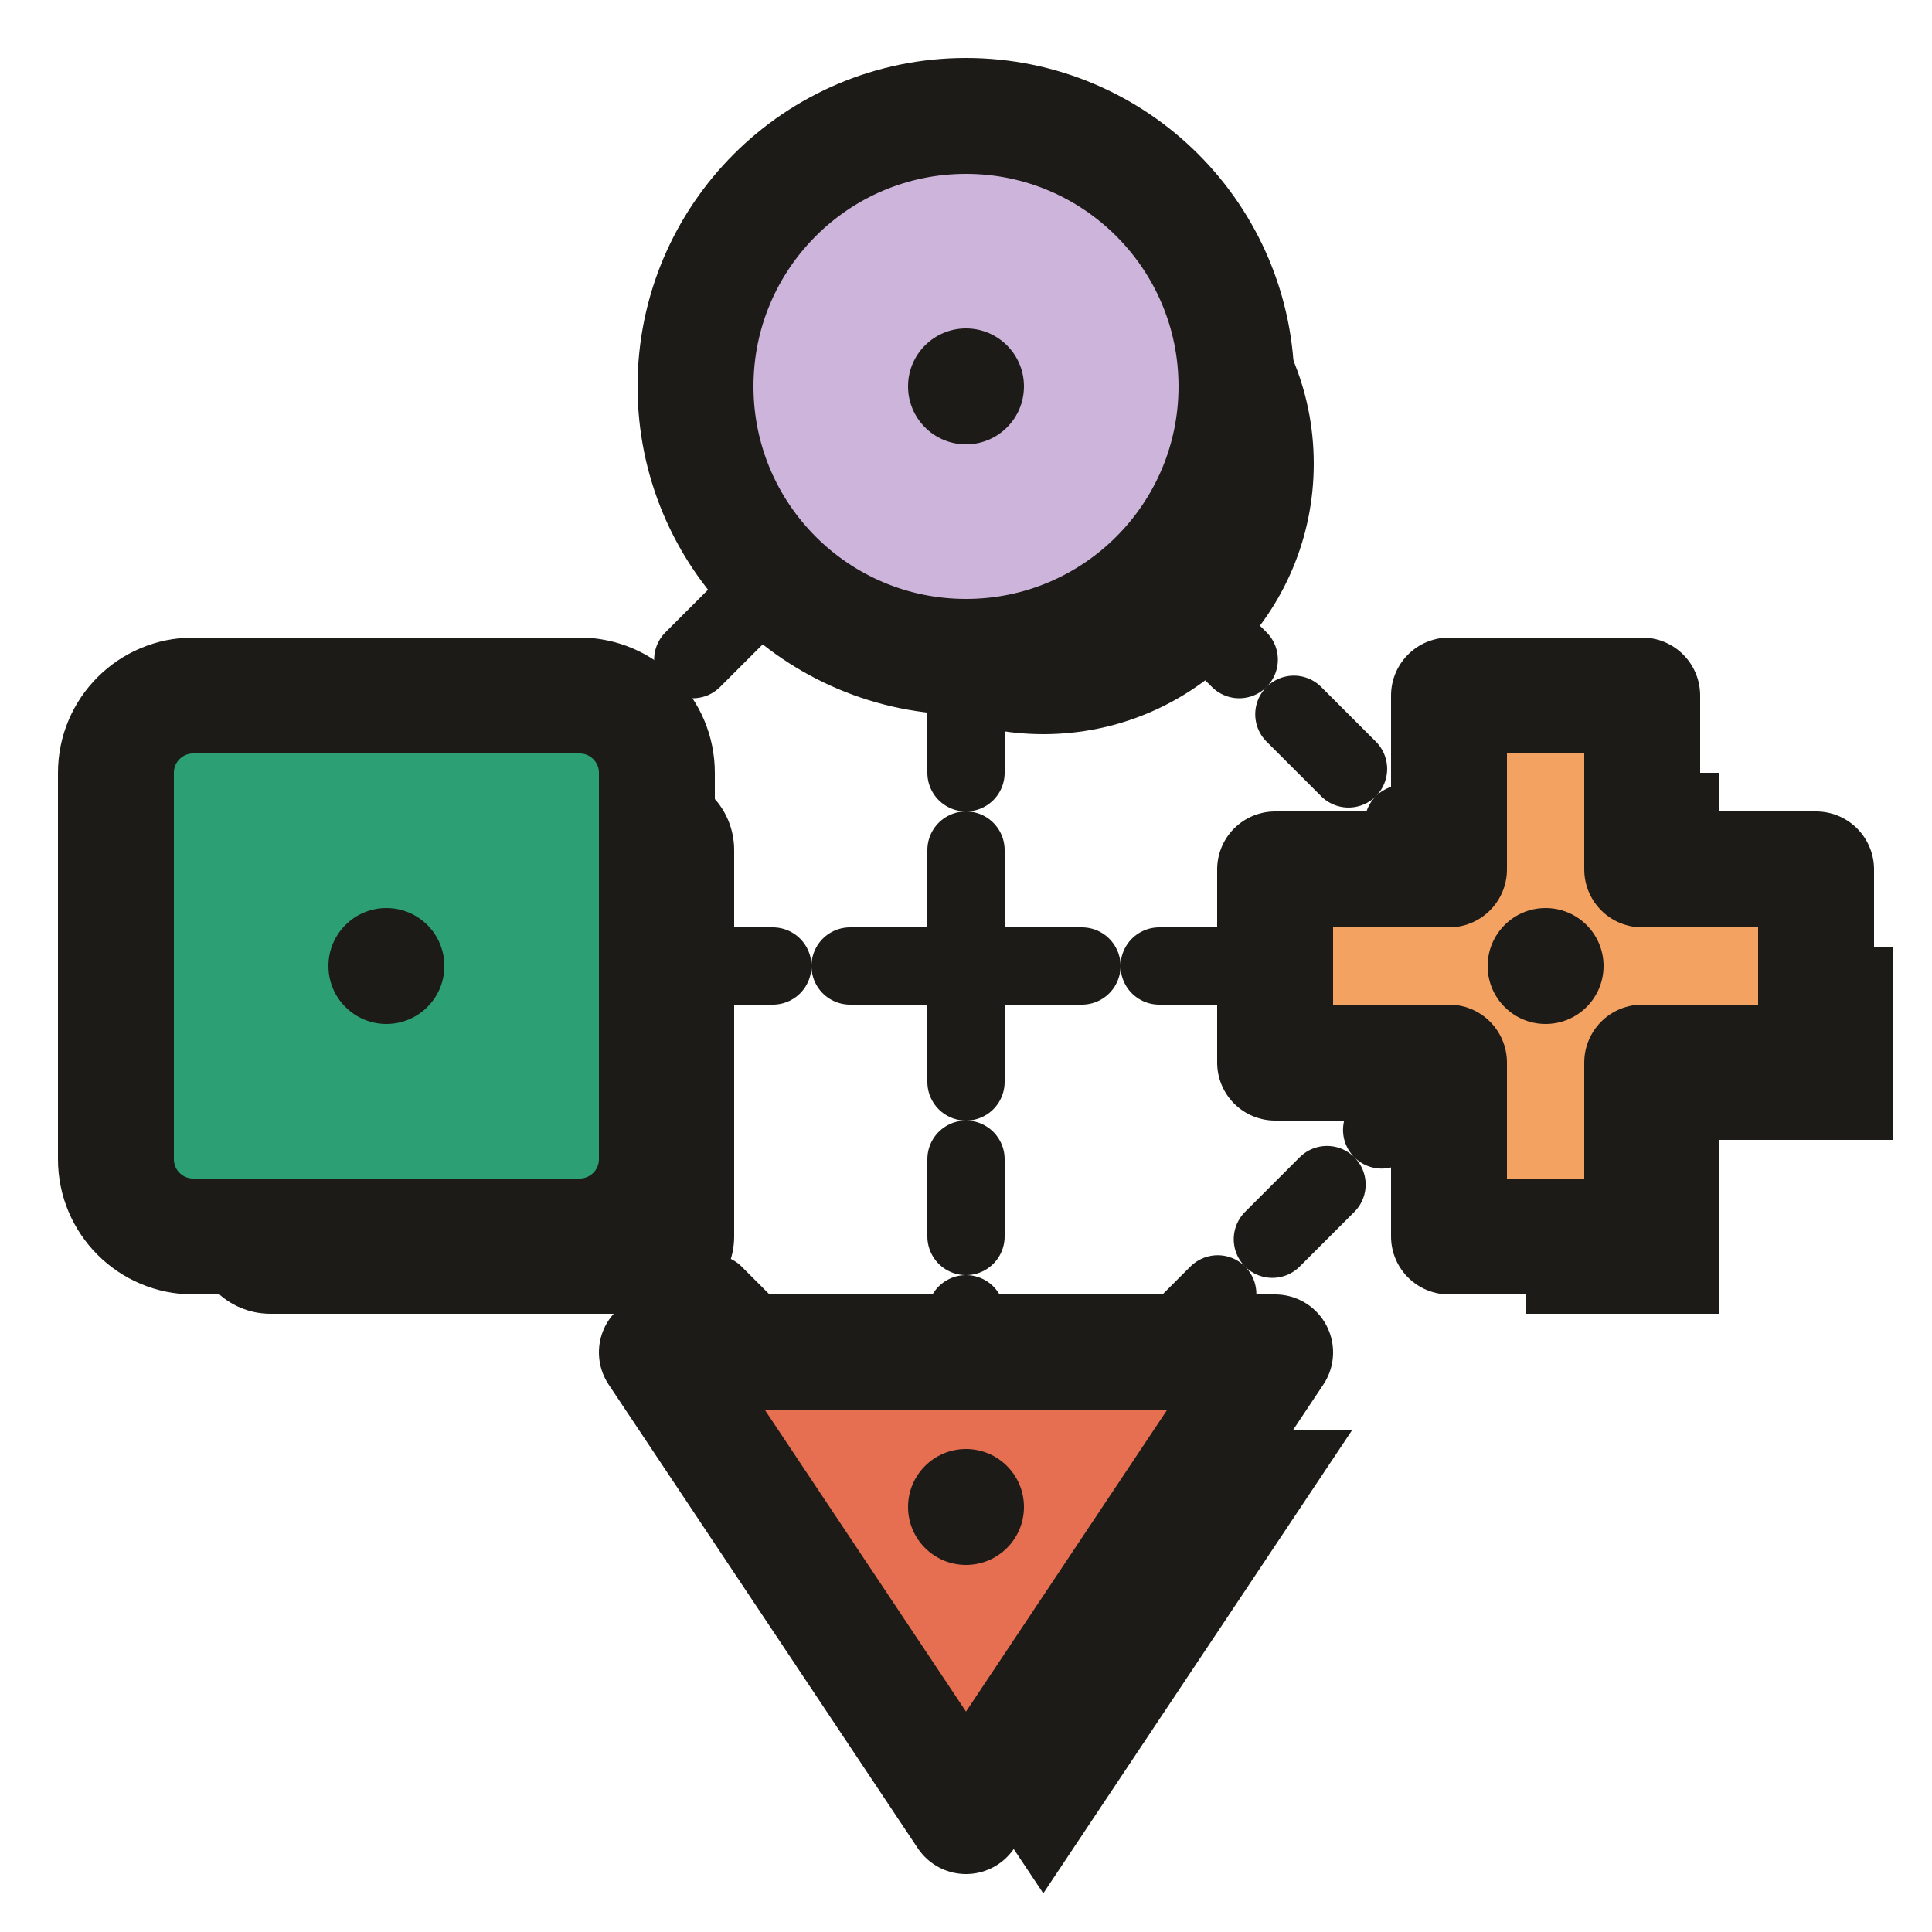
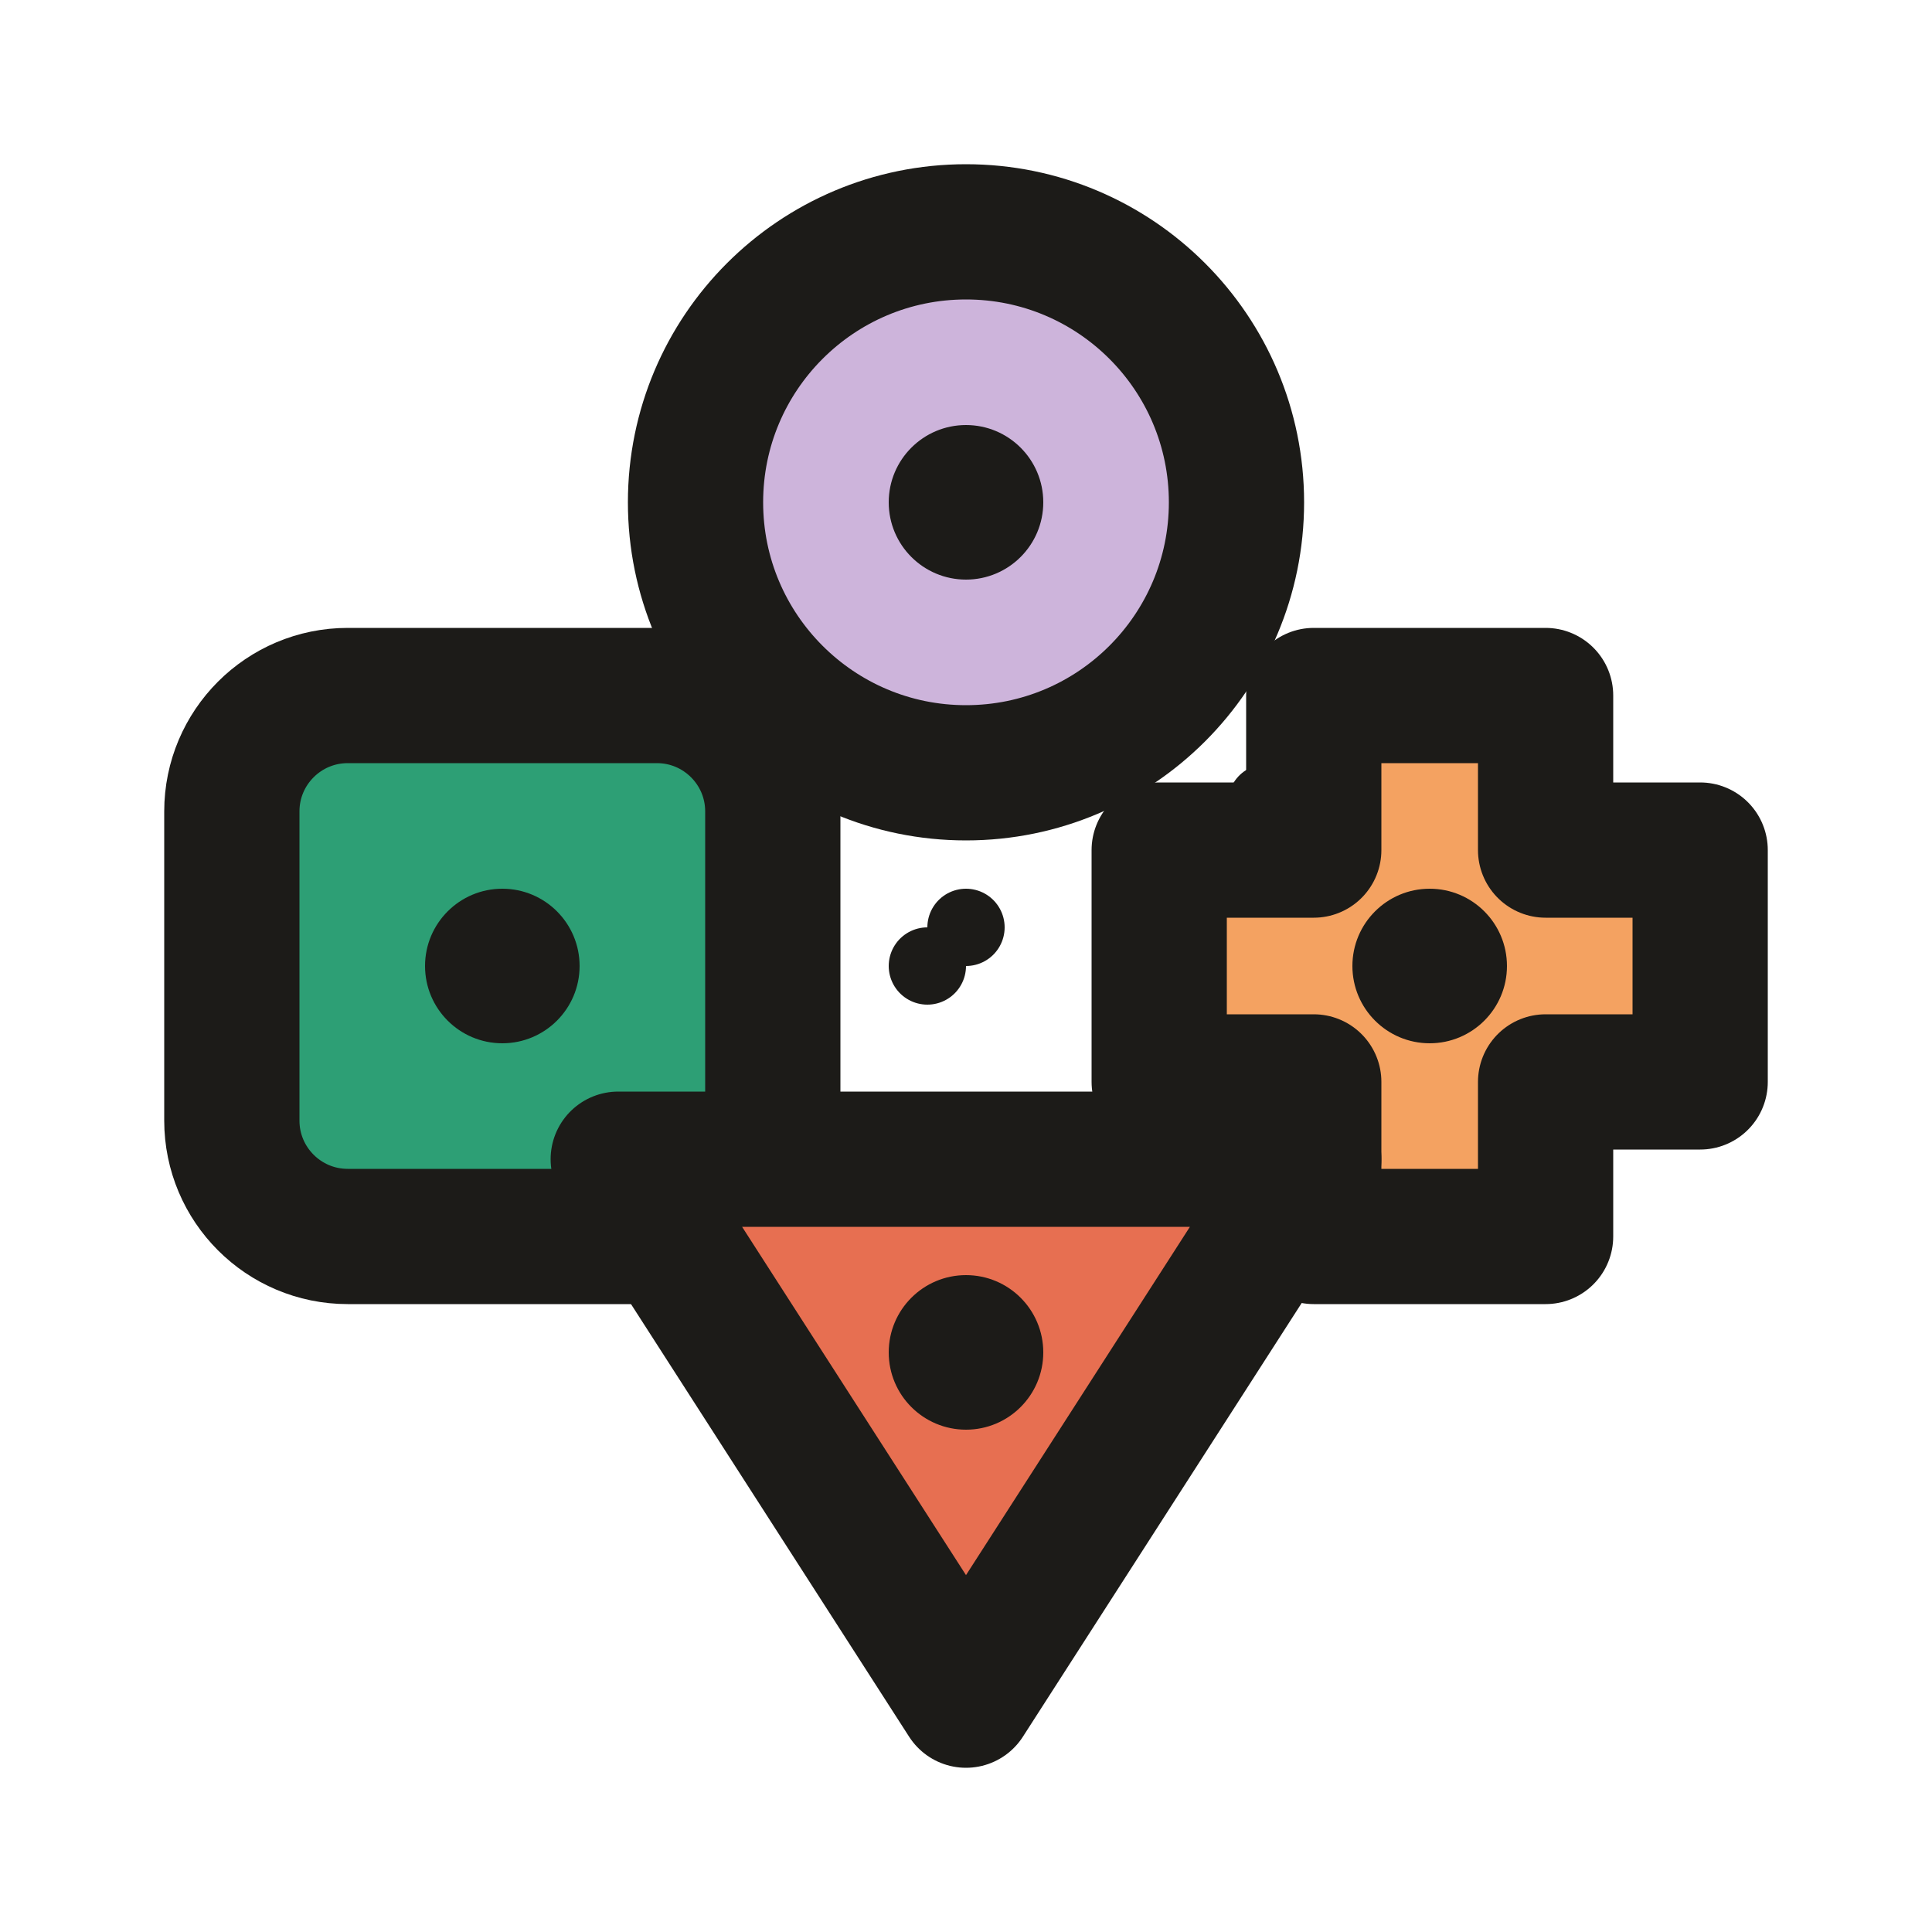
- <svg xmlns="http://www.w3.org/2000/svg" viewBox="0 0 100 100">
-   <g stroke="#1c1b18" stroke-width="4" stroke-dasharray="4, 4" stroke-linecap="round">
-     <line x1="50" y1="20" x2="20" y2="50" />
-     <line x1="50" y1="20" x2="80" y2="50" />
-     <line x1="20" y1="50" x2="50" y2="80" />
-     <line x1="80" y1="50" x2="50" y2="80" />
-     <line x1="20" y1="50" x2="80" y2="50" />
-     <line x1="50" y1="20" x2="50" y2="80" />
+ <svg xmlns="http://www.w3.org/2000/svg" viewBox="0 0 100 100" fill="none">
+   <g stroke="#1c1b18" stroke-width="4" stroke-dasharray="0, 11" stroke-linecap="round">
+     <line x1="50" y1="26" x2="26" y2="50" />
+     <line x1="50" y1="26" x2="74" y2="50" />
+     <line x1="26" y1="50" x2="50" y2="74" />
+     <line x1="74" y1="50" x2="50" y2="74" />
+     <line x1="26" y1="50" x2="74" y2="50" />
+     <line x1="50" y1="26" x2="50" y2="74" />
  </g>
-   <g transform="translate(4, 4)" fill="#1c1b18">
-     <circle cx="50" cy="20" r="14" />
-     <rect x="6" y="36" width="28" height="28" rx="4" />
-     <path d="M 75,36 H 85 V 45 H 94 V 55 H 85 V 64 H 75 V 55 H 66 V 45 H 75 V 36 Z" />
-     <polygon points="50,94 34,70 66,70" />
-   </g>
-   <g stroke="#1c1b18" stroke-width="6" stroke-linejoin="round">
-     <circle cx="50" cy="20" r="14" fill="#cdb4db" />
-     <rect x="6" y="36" width="28" height="28" rx="4" fill="#2d9f75" />
-     <path d="M 75,36 H 85 V 45 H 94 V 55 H 85 V 64 H 75 V 55 H 66 V 45 H 75 V 36 Z" fill="#f4a261" />
-     <polygon points="50,94 34,70 66,70" fill="#e76f51" />
+   <g stroke="#1c1b18" stroke-width="7" stroke-linejoin="round">
+     <circle cx="50" cy="26" r="14" fill="#cdb4db" />
+     <rect x="12" y="36" width="28" height="28" rx="6" fill="#2d9f75" />
+     <path d="M 68,44 L 68,36 L 80,36 L 80,44 L 88,44 L 88,56 L 80,56 L 80,64 L 68,64 L 68,56 L 60,56 L 60,44 Z" fill="#f4a261" />
+     <polygon points="32,60 68,60 50,88" fill="#e76f51" />
  </g>
  <g fill="#1c1b18">
-     <circle cx="50" cy="20" r="3" />
-     <circle cx="20" cy="50" r="3" />
-     <circle cx="80" cy="50" r="3" />
-     <circle cx="50" cy="78" r="3" />
+     <circle cx="50" cy="26" r="4" />
+     <circle cx="26" cy="50" r="4" />
+     <circle cx="74" cy="50" r="4" />
+     <circle cx="50" cy="70" r="4" />
  </g>
</svg>
